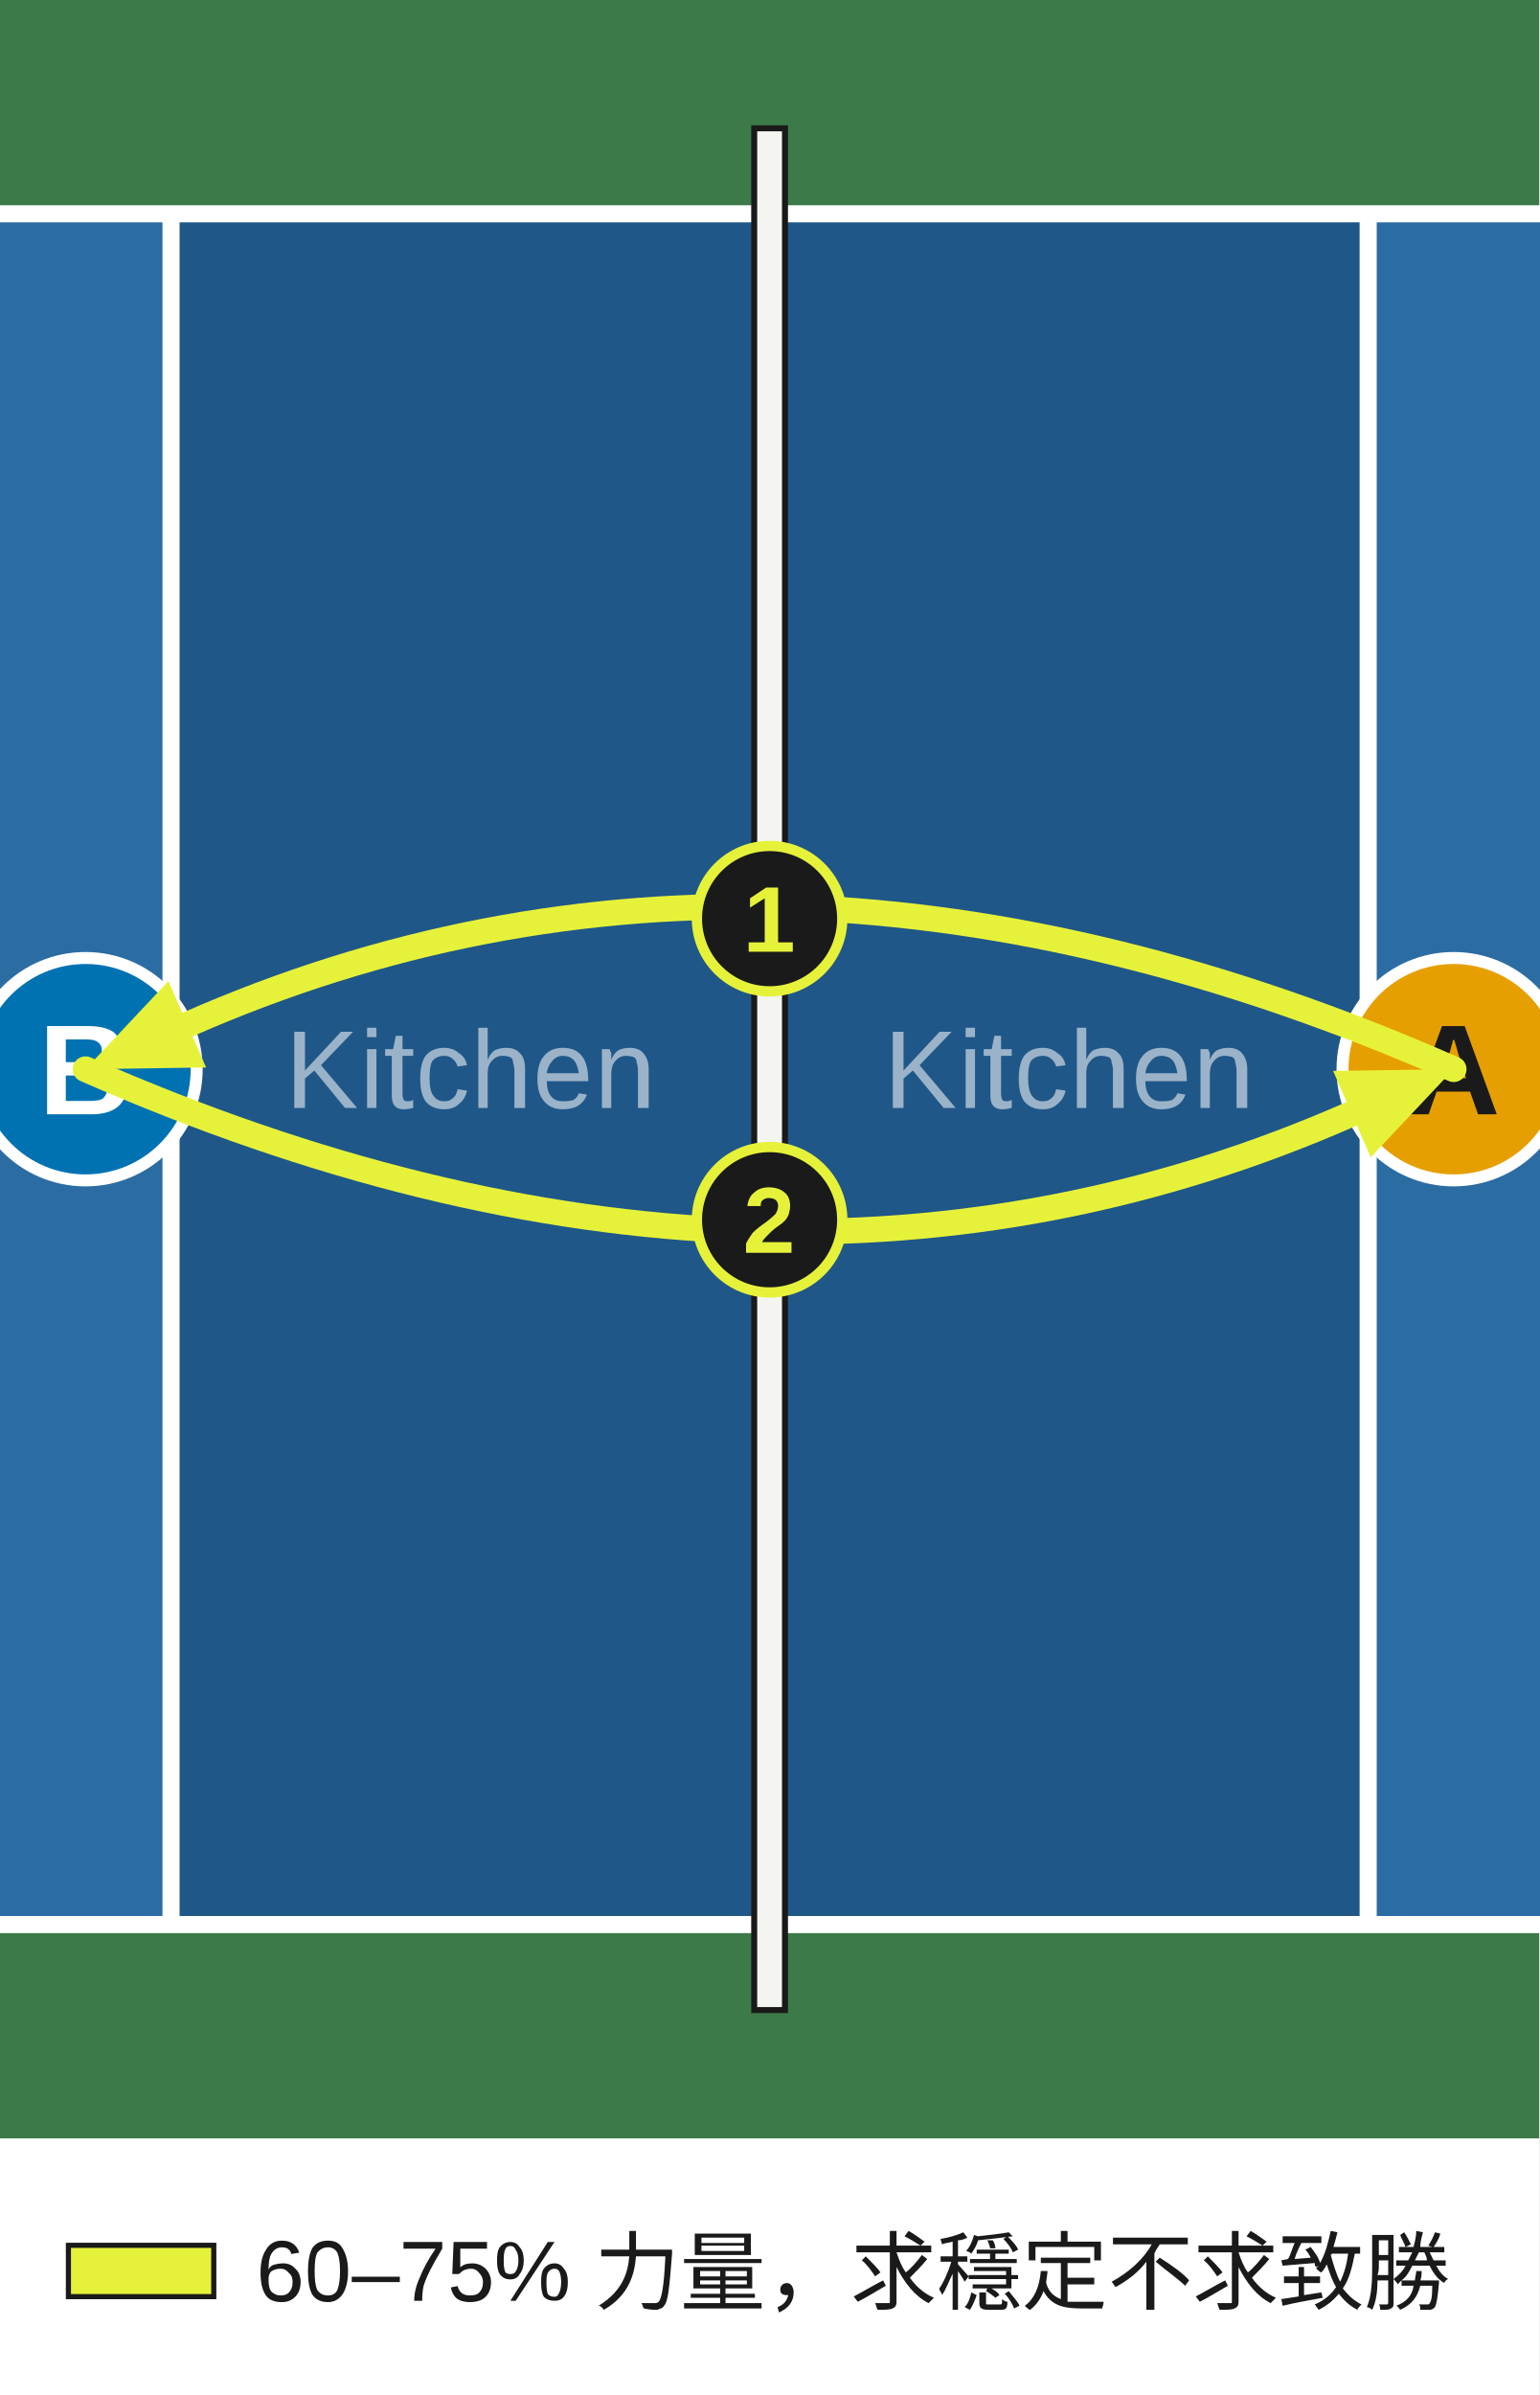
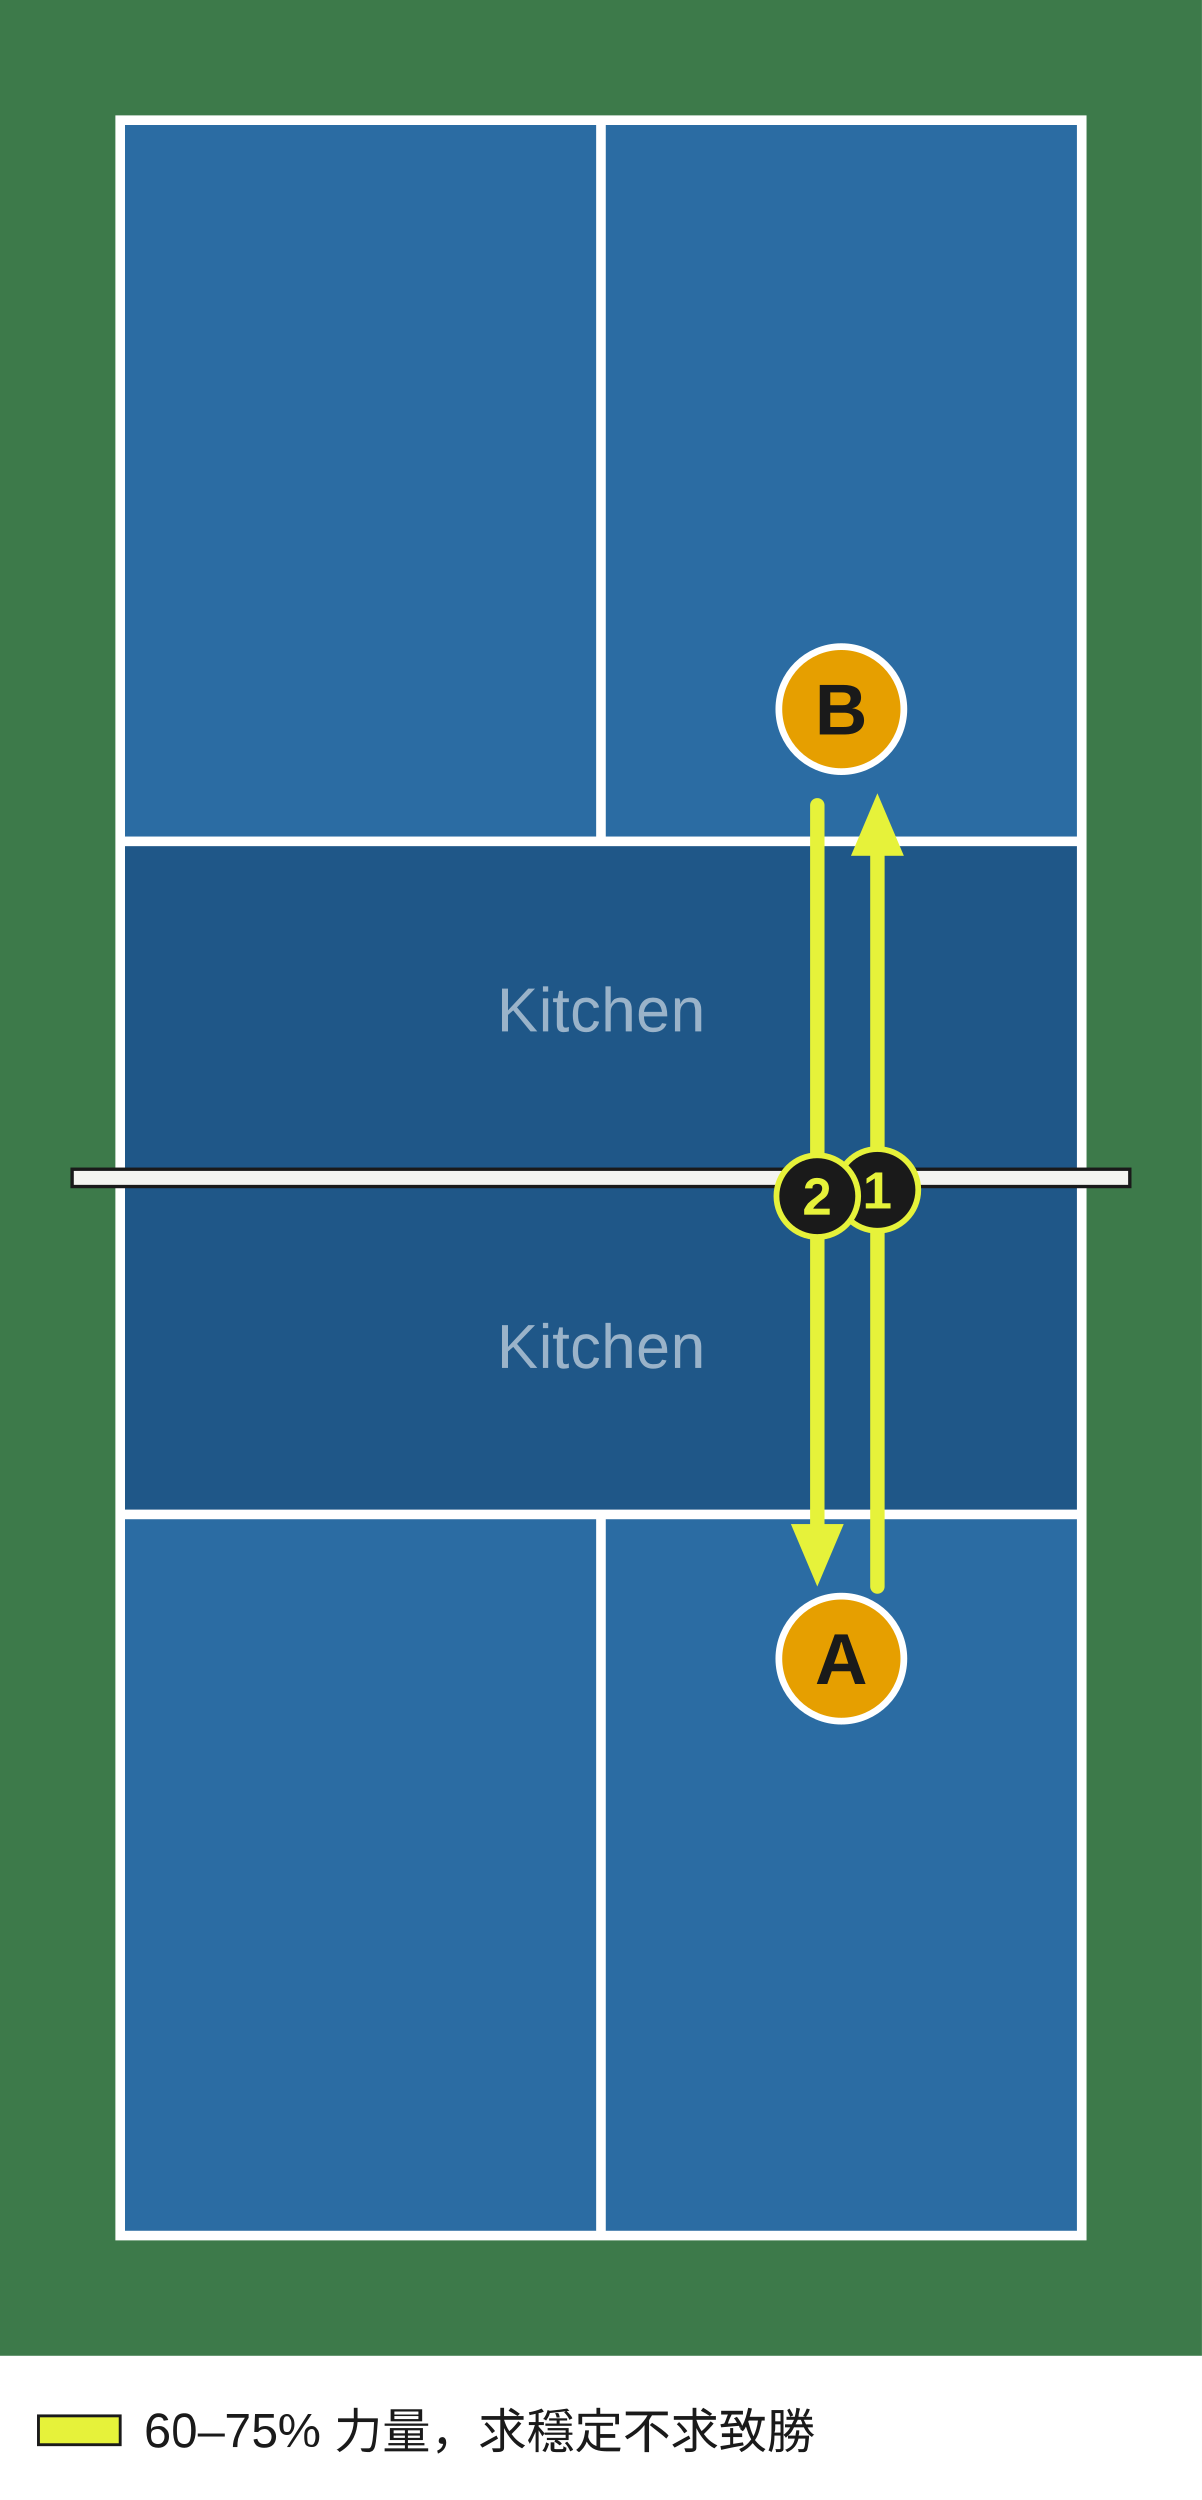
- <svg xmlns="http://www.w3.org/2000/svg" viewBox="13 -22.5 18 28" width="288" height="448" role="img" aria-label="截擊手感控制 Volley Hands Control" font-family="Arial, Helvetica, 'Helvetica Neue', sans-serif">
-   <rect x="13" y="-22.5" width="18" height="28" fill="#ffffff" />
-   <g transform="rotate(-90)">
-     <rect x="-2.5" y="13" width="25" height="18" fill="#3d7a4a" />
+ <svg xmlns="http://www.w3.org/2000/svg" viewBox="-2.5 -2.5 25 52" width="400" height="832" role="img" aria-label="截擊手感控制 Volley Hands Control" font-family="Arial, Helvetica, 'Helvetica Neue', sans-serif">
+   <rect x="-2.5" y="-2.5" width="25" height="52" fill="#ffffff" />
+   <g>
+     <rect x="-2.5" y="-2.5" width="25" height="49" fill="#3d7a4a" />
    <rect x="0" y="0" width="20" height="44" fill="#2b6ca3" />
    <rect x="0" y="15" width="20" height="7" fill="#1f5788" />
    <rect x="0" y="22" width="20" height="7" fill="#1f5788" />
    <rect x="0" y="0" width="20" height="44" stroke="#ffffff" stroke-width="0.2" fill="none" />
    <path d="M0 15H20M0 29H20M10 0V15M10 29V44" stroke="#ffffff" stroke-width="0.2" fill="none" />
-     <text x="10" y="18.5" dy="0.35em" font-size="1.3" fill="#ffffff" fill-opacity="0.55" text-anchor="middle" font-family="Arial, Helvetica, 'Helvetica Neue', sans-serif" transform="rotate(90 10 18.5)">Kitchen</text>
-     <text x="10" y="25.5" dy="0.35em" font-size="1.3" fill="#ffffff" fill-opacity="0.55" text-anchor="middle" font-family="Arial, Helvetica, 'Helvetica Neue', sans-serif" transform="rotate(90 10 25.5)">Kitchen</text>
+     <text x="10" y="18.5" dy="0.35em" font-size="1.3" fill="#ffffff" fill-opacity="0.55" text-anchor="middle" font-family="Arial, Helvetica, 'Helvetica Neue', sans-serif">Kitchen</text>
+     <text x="10" y="25.5" dy="0.35em" font-size="1.3" fill="#ffffff" fill-opacity="0.55" text-anchor="middle" font-family="Arial, Helvetica, 'Helvetica Neue', sans-serif">Kitchen</text>
    <rect x="-1" y="21.82" width="22" height="0.36" fill="#f4f4f0" stroke="#1a1a1a" stroke-width="0.07" />
-     <circle cx="10" cy="30" r="1.3" fill="#e69f00" stroke="#ffffff" stroke-width="0.14" />
-     <text x="10" y="30" dy="0.35em" font-size="1.5" font-weight="700" fill="#1a1a1a" text-anchor="middle" font-family="Arial, Helvetica, 'Helvetica Neue', sans-serif" transform="rotate(90 10 30)">A</text>
-     <circle cx="10" cy="14" r="1.3" fill="#0072b2" stroke="#ffffff" stroke-width="0.14" />
-     <text x="10" y="14" dy="0.35em" font-size="1.5" font-weight="700" fill="#ffffff" text-anchor="middle" font-family="Arial, Helvetica, 'Helvetica Neue', sans-serif" transform="rotate(90 10 14)">B</text>
-     <path d="M10 30Q13.52 22 10.52 15.19" fill="none" stroke="#e6f23a" stroke-width="0.3" stroke-linecap="round" />
-     <polygon points="10,14 11.03,14.97 10.02,15.41" fill="#e6f23a" />
-     <circle cx="11.76" cy="22" r="0.85" fill="#1a1a1a" stroke="#e6f23a" stroke-width="0.12" />
-     <text x="11.76" y="22" dy="0.35em" font-size="1.1" font-weight="700" fill="#e6f23a" text-anchor="middle" font-family="Arial, Helvetica, 'Helvetica Neue', sans-serif" transform="rotate(90 11.76 22)">1</text>
-     <path d="M10 14Q6.48 22 9.48 28.81" fill="none" stroke="#e6f23a" stroke-width="0.3" stroke-linecap="round" />
-     <polygon points="10,30 8.97,29.03 9.98,28.59" fill="#e6f23a" />
-     <circle cx="8.24" cy="22" r="0.85" fill="#1a1a1a" stroke="#e6f23a" stroke-width="0.12" />
-     <text x="8.24" y="22" dy="0.35em" font-size="1.1" font-weight="700" fill="#e6f23a" text-anchor="middle" font-family="Arial, Helvetica, 'Helvetica Neue', sans-serif" transform="rotate(90 8.24 22)">2</text>
+     <circle cx="15" cy="32" r="1.3" fill="#e69f00" stroke="#ffffff" stroke-width="0.14" />
+     <text x="15" y="32" dy="0.35em" font-size="1.5" font-weight="700" fill="#1a1a1a" text-anchor="middle" font-family="Arial, Helvetica, 'Helvetica Neue', sans-serif">A</text>
+     <circle cx="15" cy="12.25" r="1.3" fill="#e69f00" stroke="#ffffff" stroke-width="0.14" />
+     <text x="15" y="12.25" dy="0.35em" font-size="1.5" font-weight="700" fill="#1a1a1a" text-anchor="middle" font-family="Arial, Helvetica, 'Helvetica Neue', sans-serif">B</text>
+     <path d="M15.75 30.5L15.75 15.3" fill="none" stroke="#e6f23a" stroke-width="0.3" stroke-linecap="round" />
+     <polygon points="15.75,14 16.3,15.3 15.2,15.3" fill="#e6f23a" />
+     <circle cx="15.75" cy="22.25" r="0.85" fill="#1a1a1a" stroke="#e6f23a" stroke-width="0.12" />
+     <text x="15.75" y="22.25" dy="0.35em" font-size="1.1" font-weight="700" fill="#e6f23a" text-anchor="middle" font-family="Arial, Helvetica, 'Helvetica Neue', sans-serif">1</text>
+     <path d="M14.5 14.25L14.5 29.2" fill="none" stroke="#e6f23a" stroke-width="0.3" stroke-linecap="round" />
+     <polygon points="14.5,30.5 13.95,29.2 15.05,29.2" fill="#e6f23a" />
+     <circle cx="14.5" cy="22.38" r="0.85" fill="#1a1a1a" stroke="#e6f23a" stroke-width="0.12" />
+     <text x="14.5" y="22.38" dy="0.35em" font-size="1.1" font-weight="700" fill="#e6f23a" text-anchor="middle" font-family="Arial, Helvetica, 'Helvetica Neue', sans-serif">2</text>
  </g>
-   <rect x="13.8" y="3.75" width="1.7" height="0.6" fill="#e6f23a" stroke="#1a1a1a" stroke-width="0.06" />
-   <text x="16" y="4.05" font-size="1" fill="#1a1a1a" font-family="Arial, Helvetica, 'Helvetica Neue', sans-serif" dy="0.35em">60–75% 力量，求穩定不求致勝</text>
+   <rect x="-1.7" y="47.75" width="1.7" height="0.6" fill="#e6f23a" stroke="#1a1a1a" stroke-width="0.06" />
+   <text x="0.5" y="48.05" font-size="1" fill="#1a1a1a" font-family="Arial, Helvetica, 'Helvetica Neue', sans-serif" dy="0.35em">60–75% 力量，求穩定不求致勝</text>
</svg>
